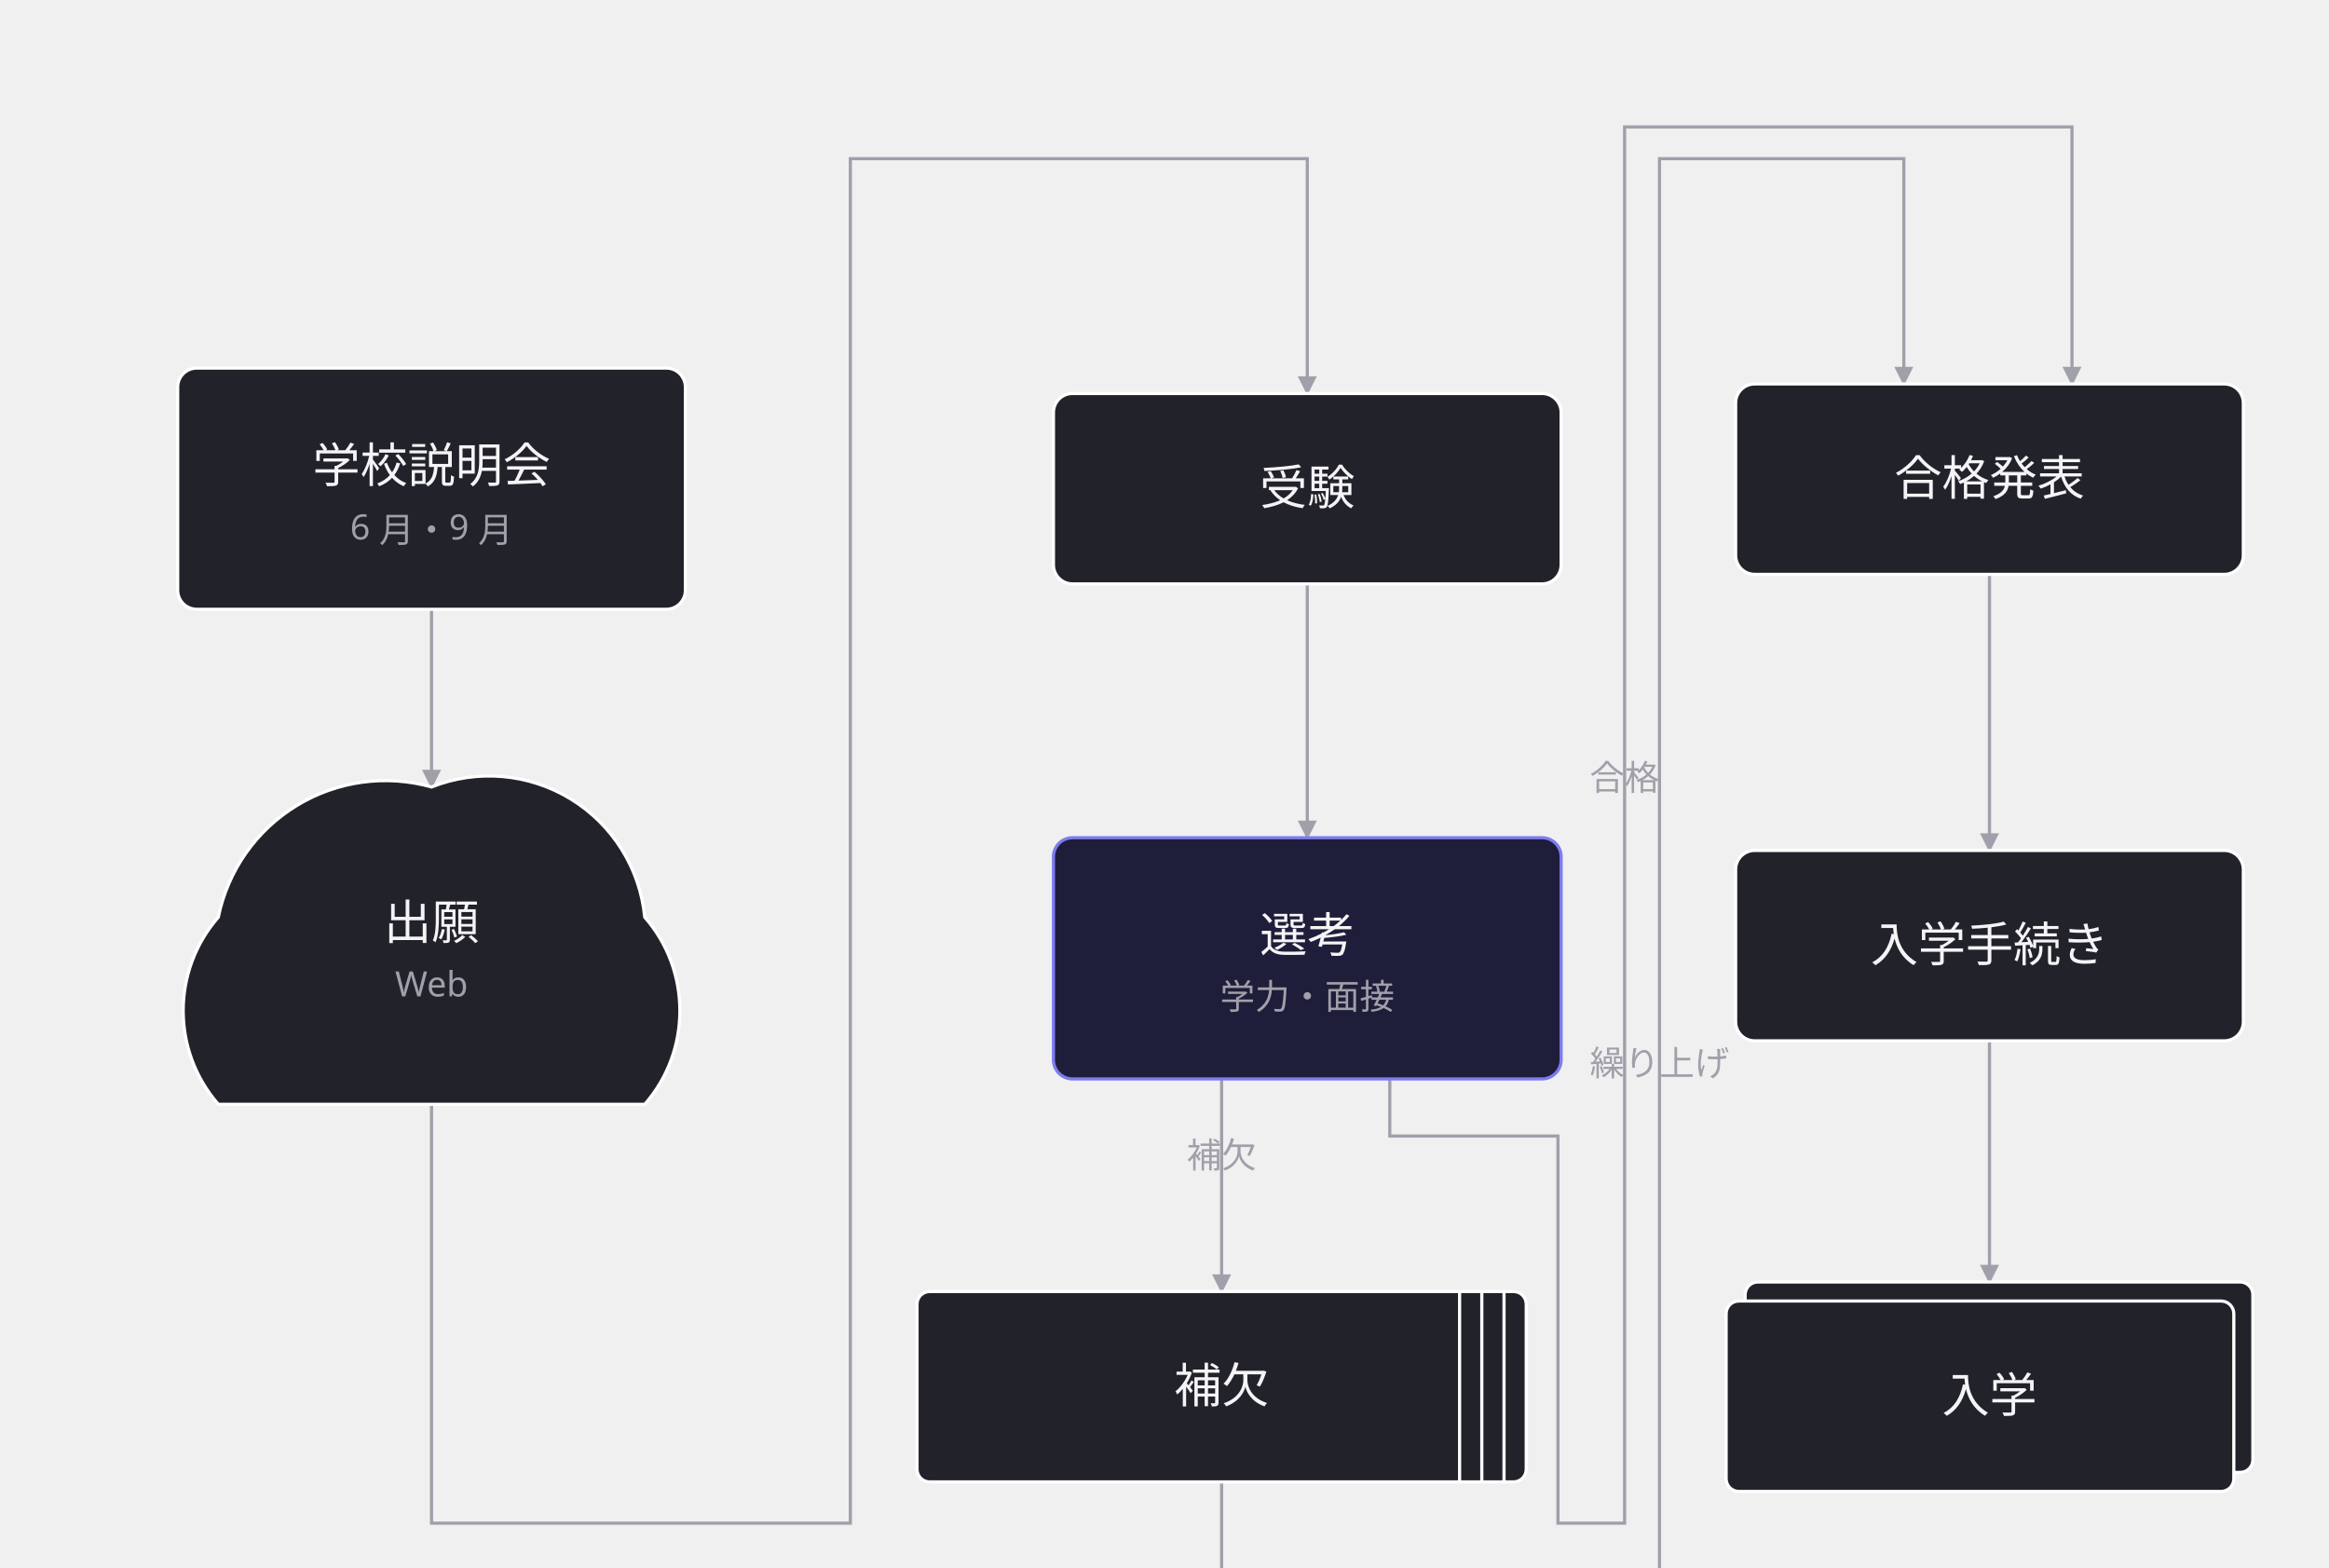
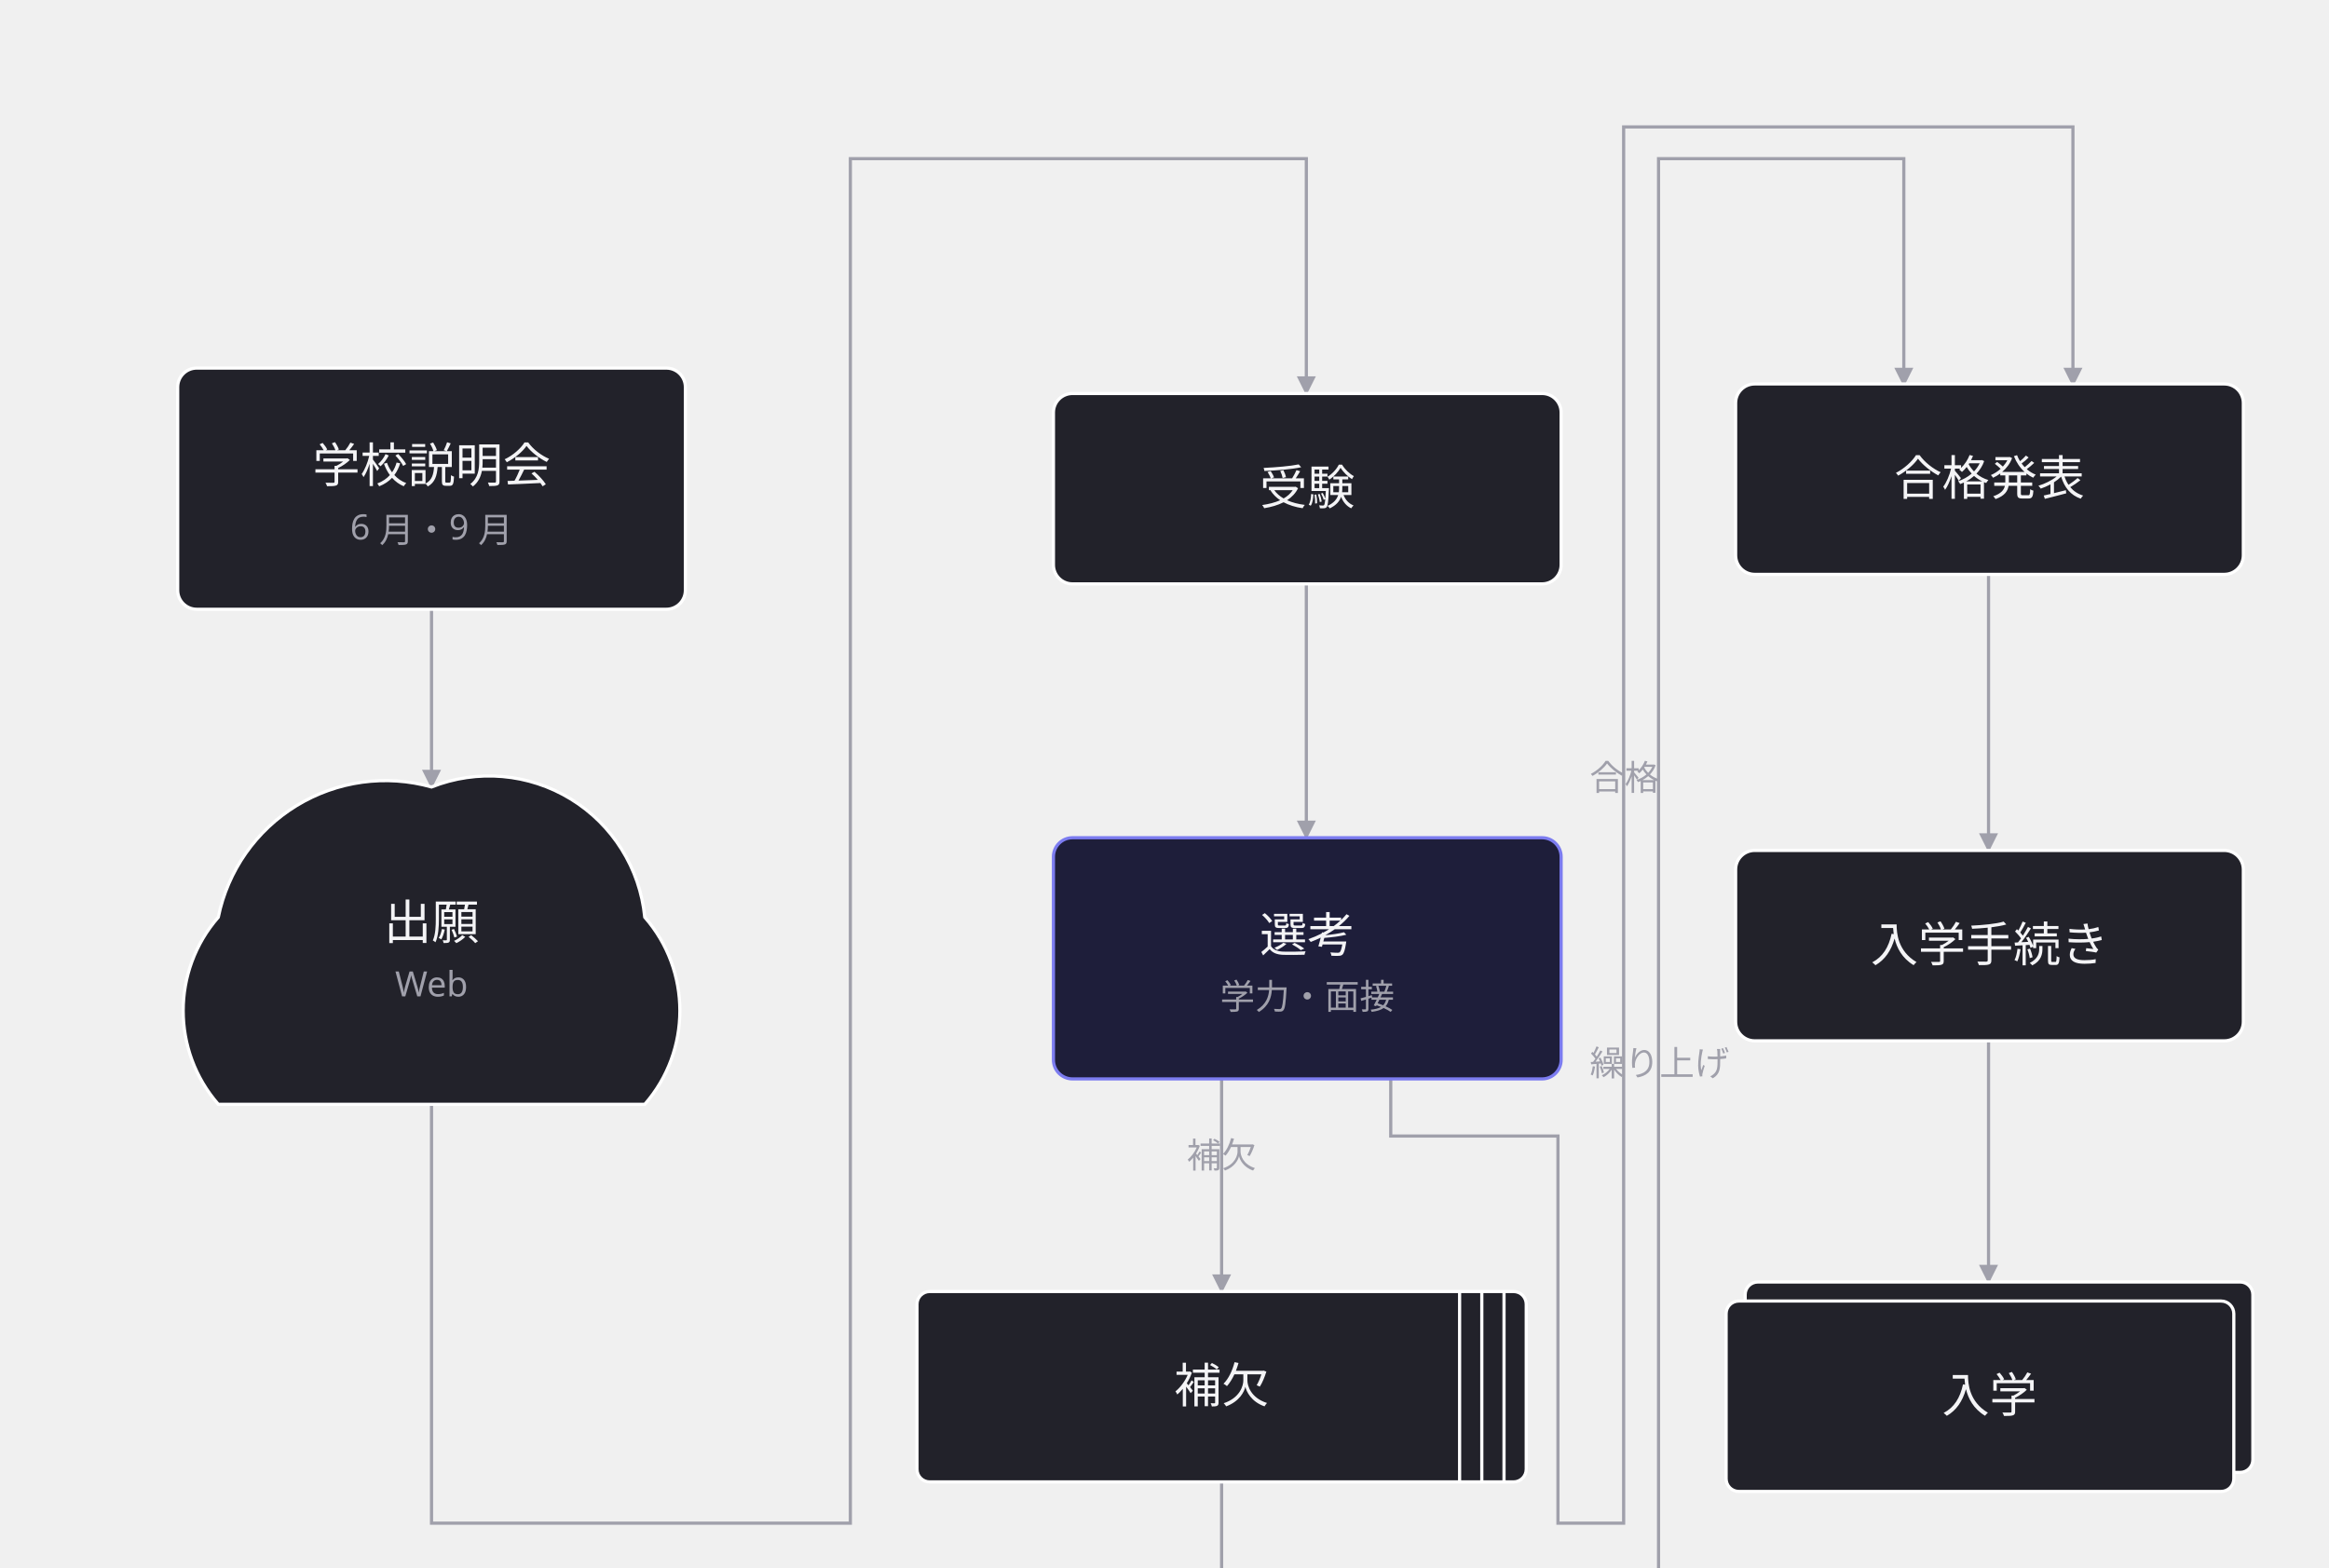
<svg xmlns="http://www.w3.org/2000/svg" width="734" height="494" viewBox="0 0 734 494">
  <defs>
    <marker id="arrow" viewBox="0 0 10 10" refX="9" refY="5" markerWidth="6" markerHeight="6" orient="auto">
      <path d="M 0 0 L 10 5 L 0 10 z" fill="#a0a0ab" />
    </marker>
  </defs>
  <g data-edge="setsumei&gt;shutsugan" data-pinned="false">
    <path d="M 136 192 L 136 248" fill="none" stroke="#a0a0ab" stroke-width="1" marker-end="url(#arrow)" />
  </g>
  <g data-edge="shutsugan&gt;juken" data-pinned="false">
-     <path d="M 136 348 L 136 480 L 268 480 L 268 50 L 412 50 L 412 124" fill="none" stroke="#a0a0ab" stroke-width="1" marker-end="url(#arrow)" />
+     <path d="M 136 348 L 136 480 L 268 480 L 268 50 L 411.7 50 L 411.7 124" fill="none" stroke="#a0a0ab" stroke-width="1" marker-end="url(#arrow)" />
  </g>
  <g data-edge="juken&gt;senko" data-pinned="false">
-     <path d="M 412 184 L 412 264" fill="none" stroke="#a0a0ab" stroke-width="1" marker-end="url(#arrow)" />
+     <path d="M 411.7 184 L 411.7 264" fill="none" stroke="#a0a0ab" stroke-width="1" marker-end="url(#arrow)" />
  </g>
  <g data-edge="senko&gt;goukaku" data-pinned="false">
-     <path d="M 438 340 L 438 358 L 491 358 L 491 480 L 512 480 L 512 40 L 653 40 L 653 121" fill="none" stroke="#a0a0ab" stroke-width="1" marker-end="url(#arrow)" />
+     <path d="M 438.3 340 L 438.3 358 L 491 358 L 491 480 L 511.7 480 L 511.7 40 L 653.3 40 L 653.3 121.3" fill="none" stroke="#a0a0ab" stroke-width="1" marker-end="url(#arrow)" />
    <text x="512" y="249" text-anchor="middle" font-family="sans-serif" font-size="11" fill="#a0a0ab">合格</text>
  </g>
  <g data-edge="senko&gt;hoketsu" data-pinned="false">
    <path d="M 385 340 L 385 407" fill="none" stroke="#a0a0ab" stroke-width="1" marker-end="url(#arrow)" />
    <text x="385" y="368" text-anchor="middle" font-family="sans-serif" font-size="11" fill="#a0a0ab">補欠</text>
  </g>
  <g data-edge="hoketsu&gt;goukaku" data-pinned="false">
-     <path d="M 385 467 L 385 536 L 523 536 L 523 50 L 600 50 L 600 121" fill="none" stroke="#a0a0ab" stroke-width="1" marker-end="url(#arrow)" />
+     <path d="M 385 467 L 385 536 L 522.7 536 L 522.7 50 L 600 50 L 600 121.3" fill="none" stroke="#a0a0ab" stroke-width="1" marker-end="url(#arrow)" />
    <text x="523" y="339" text-anchor="middle" font-family="sans-serif" font-size="11" fill="#a0a0ab">繰り上げ</text>
  </g>
  <g data-edge="goukaku&gt;tetsuzuki" data-pinned="false">
-     <path d="M 627 181 L 627 268" fill="none" stroke="#a0a0ab" stroke-width="1" marker-end="url(#arrow)" />
+     <path d="M 626.7 181.3 L 626.7 268" fill="none" stroke="#a0a0ab" stroke-width="1" marker-end="url(#arrow)" />
  </g>
  <g data-edge="tetsuzuki&gt;nyugaku" data-pinned="false">
-     <path d="M 627 328 L 627 404" fill="none" stroke="#a0a0ab" stroke-width="1" marker-end="url(#arrow)" />
+     <path d="M 626.7 328 L 626.7 404" fill="none" stroke="#a0a0ab" stroke-width="1" marker-end="url(#arrow)" />
  </g>
  <g data-node="setsumei" data-pinned="false" data-shape="rect">
    <rect x="56" y="116" width="160" height="76" rx="6" fill="#22222a" stroke="#ffffff" stroke-width="1" />
    <text x="136" y="152" text-anchor="middle" font-family="sans-serif" font-size="15" fill="#f4f4f6">学校説明会</text>
    <text x="136" y="170" text-anchor="middle" font-family="sans-serif" font-size="11" fill="#a0a0ab">6 月・9 月</text>
  </g>
  <g data-node="shutsugan" data-pinned="false" data-shape="cloud">
    <path d="M 68.8 348 A 44.8 44.8 0 0 1 68.8 289.04 A 53.76 53.76 0 0 1 136 248 A 49.28 49.28 0 0 1 203.2 289.04 A 44.8 44.8 0 0 1 203.2 348 Z" fill="#22222a" stroke="#ffffff" stroke-width="1" />
    <text x="136" y="296" text-anchor="middle" font-family="sans-serif" font-size="15" fill="#f4f4f6">出願</text>
    <text x="136" y="314" text-anchor="middle" font-family="sans-serif" font-size="11" fill="#a0a0ab">Web</text>
  </g>
  <g data-node="juken" data-pinned="false" data-shape="rect">
    <rect x="332" y="124" width="160" height="60" rx="6" fill="#22222a" stroke="#ffffff" stroke-width="1" />
    <text x="412" y="159" text-anchor="middle" font-family="sans-serif" font-size="15" fill="#f4f4f6">受験</text>
  </g>
  <g data-node="senko" data-pinned="false" data-appearance="primary" data-shape="rect">
    <rect x="332" y="264" width="160" height="76" rx="6" fill="#1e1e3a" stroke="#7c7cf0" stroke-width="1" />
    <text x="412" y="300" text-anchor="middle" font-family="sans-serif" font-size="15" fill="#f4f4f6">選考</text>
    <text x="412" y="318" text-anchor="middle" font-family="sans-serif" font-size="11" fill="#a0a0ab">学力・面接</text>
  </g>
  <g data-node="goukaku" data-pinned="false" data-shape="rect">
    <rect x="547" y="121" width="160" height="60" rx="6" fill="#22222a" stroke="#ffffff" stroke-width="1" />
    <text x="627" y="156" text-anchor="middle" font-family="sans-serif" font-size="15" fill="#f4f4f6">合格発表</text>
  </g>
  <g data-node="tetsuzuki" data-pinned="false" data-shape="rect">
    <rect x="547" y="268" width="160" height="60" rx="6" fill="#22222a" stroke="#ffffff" stroke-width="1" />
    <text x="627" y="303" text-anchor="middle" font-family="sans-serif" font-size="15" fill="#f4f4f6">入学手続き</text>
  </g>
  <g data-node="hoketsu" data-pinned="false" data-shape="queue">
    <rect x="289" y="407" width="192" height="60" rx="4" fill="#22222a" stroke="#ffffff" stroke-width="1" />
    <line x1="474" y1="407" x2="474" y2="467" stroke="#ffffff" stroke-width="1" />
    <line x1="467" y1="407" x2="467" y2="467" stroke="#ffffff" stroke-width="1" />
    <line x1="460" y1="407" x2="460" y2="467" stroke="#ffffff" stroke-width="1" />
    <text x="385" y="442" text-anchor="middle" font-family="sans-serif" font-size="15" fill="#f4f4f6">補欠</text>
  </g>
  <g data-node="nyugaku" data-pinned="false" data-shape="stacked">
    <rect x="550" y="404" width="160" height="60" rx="4" fill="#22222a" stroke="#ffffff" stroke-width="1" />
    <rect x="544" y="410" width="160" height="60" rx="4" fill="#22222a" stroke="#ffffff" stroke-width="1" />
    <text x="627" y="445" text-anchor="middle" font-family="sans-serif" font-size="15" fill="#f4f4f6">入学</text>
  </g>
</svg>
